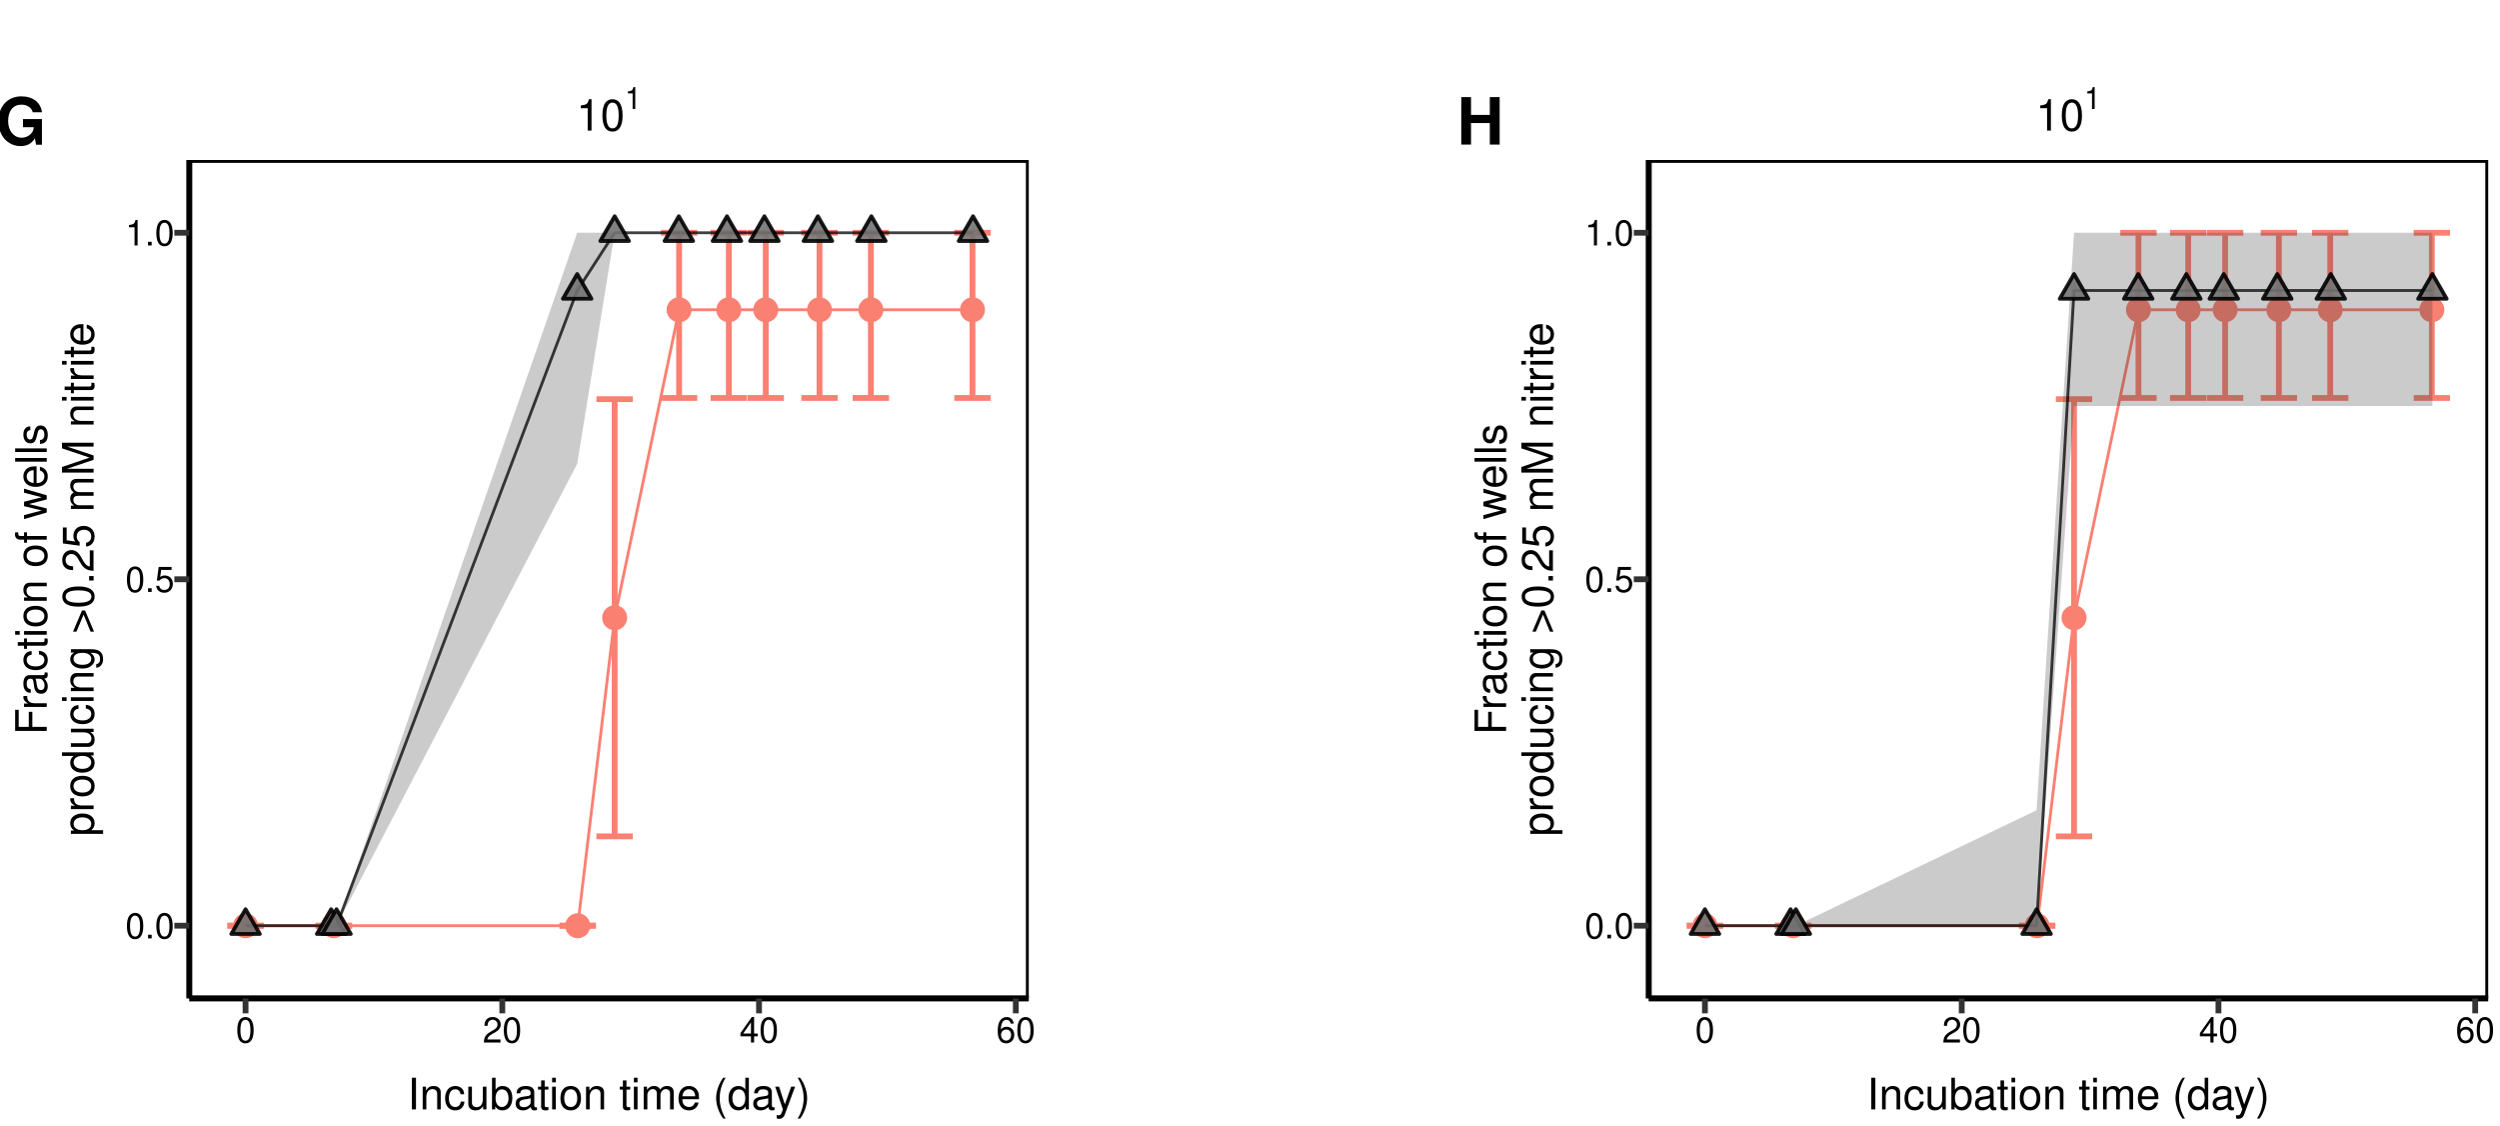
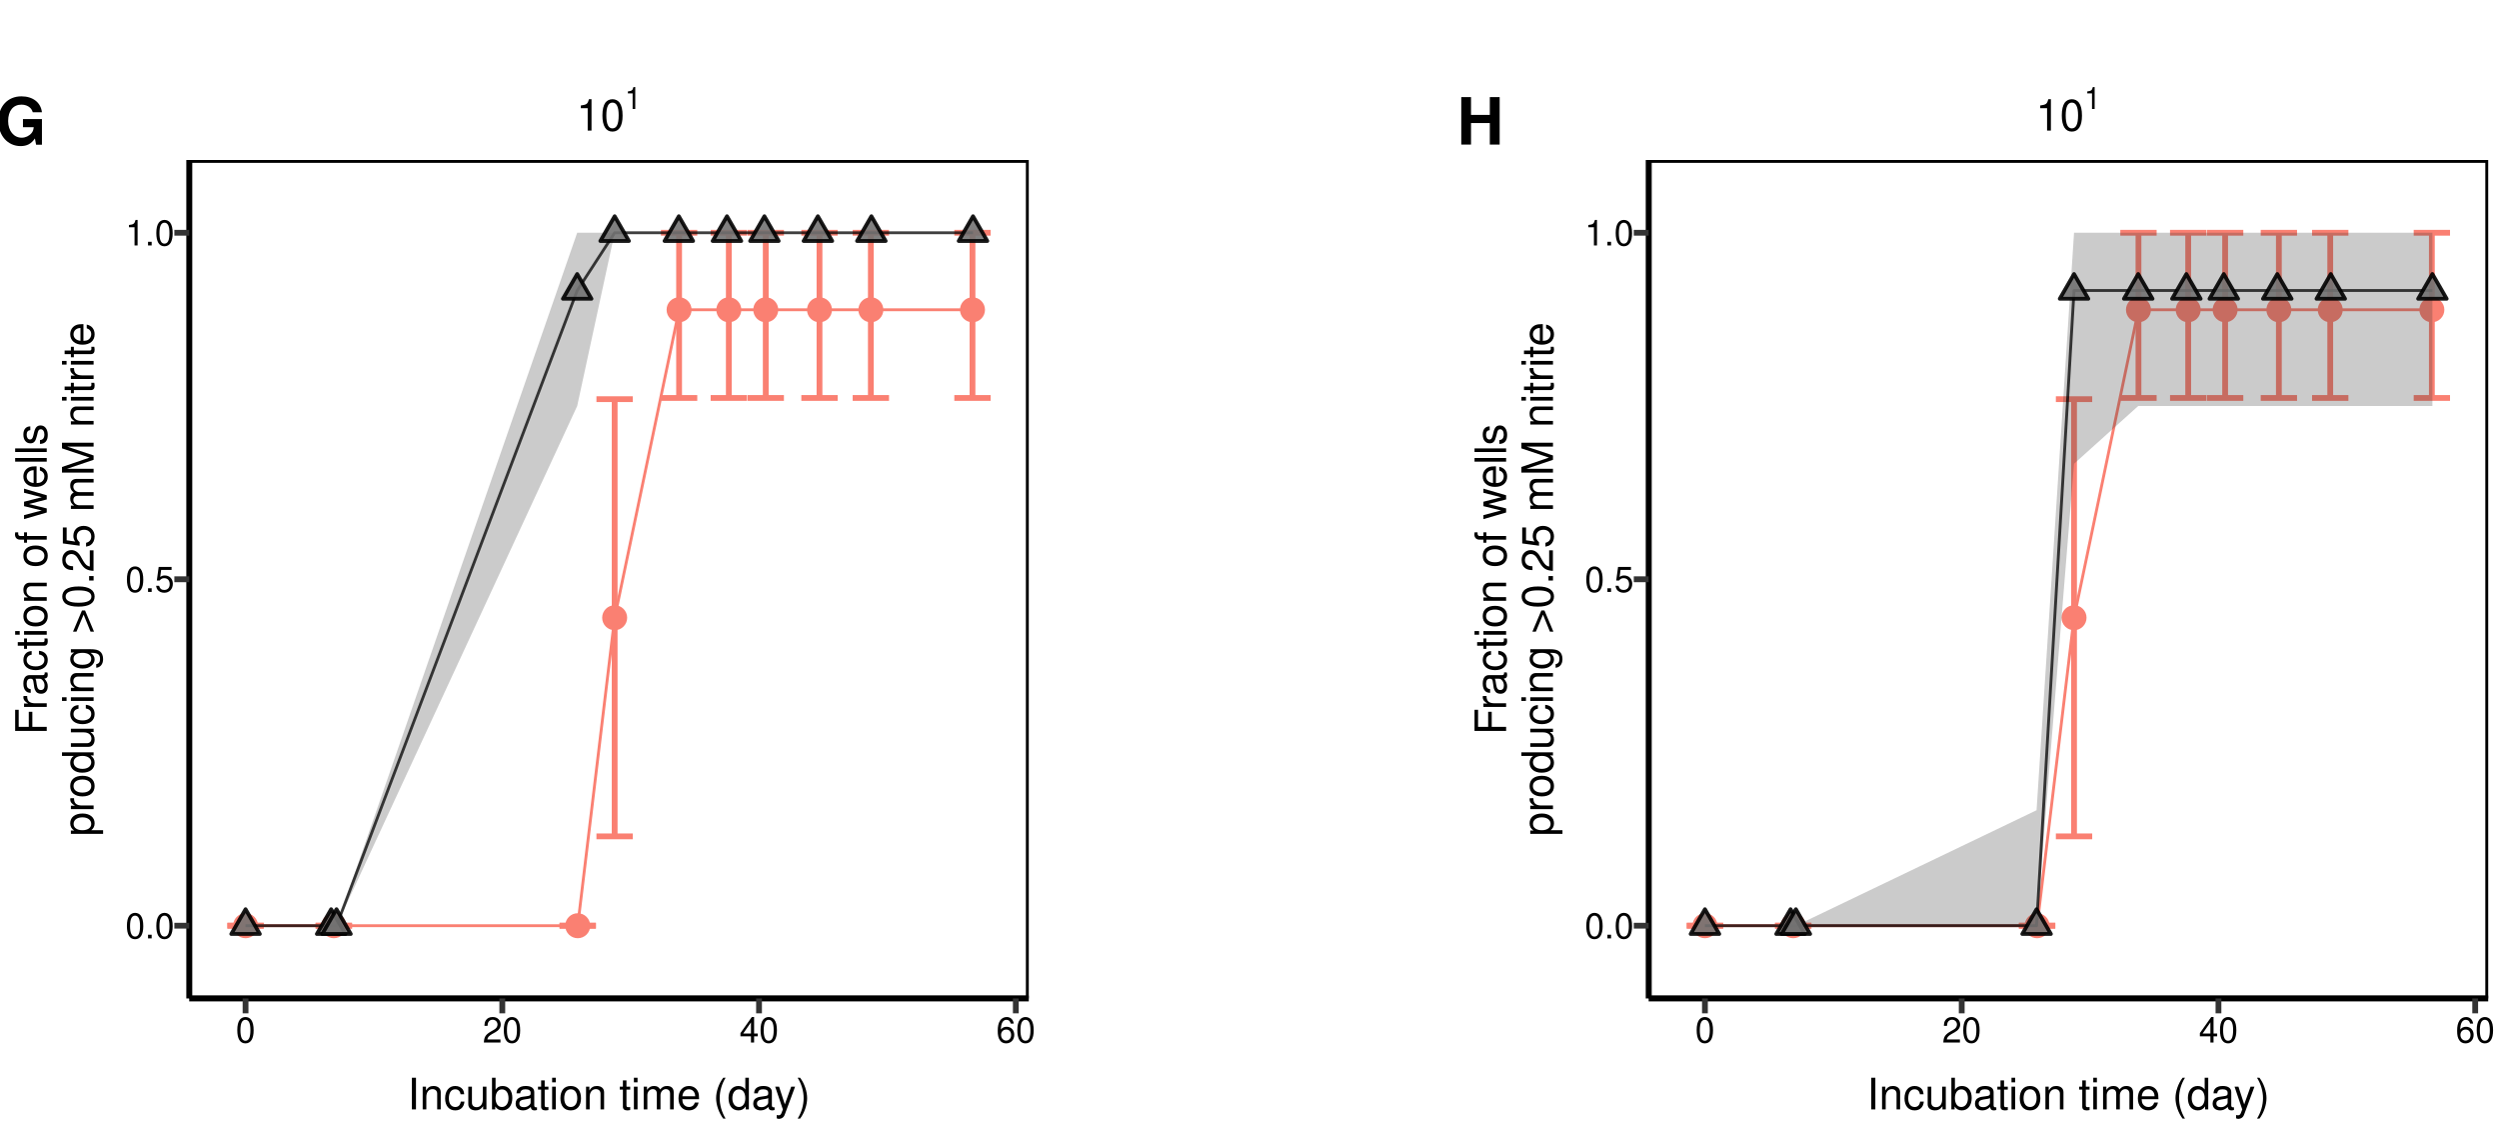
<svg xmlns="http://www.w3.org/2000/svg" width="460.80pt" height="207.36pt" viewBox="0 0 460.80 207.36">
  <g class="svglite">
    <defs>
      <style type="text/css">
    .svglite line, .svglite polyline, .svglite polygon, .svglite path, .svglite rect, .svglite circle {
      fill: none;
      stroke: #000000;
      stroke-linecap: round;
      stroke-linejoin: round;
      stroke-miterlimit: 10.00;
    }
    .svglite text {
      white-space: pre;
    }
    .svglite g.glyphgroup path {
      fill: inherit;
      stroke: none;
    }
  </style>
    </defs>
    <rect width="100%" height="100%" style="stroke: none; fill: none;" />
    <defs>
      <clipPath id="cpMC4wMHw0NjAuODB8MC4wMHwyMDcuMzY=">
        <rect x="0.00" y="0.00" width="460.80" height="207.36" />
      </clipPath>
    </defs>
    <g clip-path="url(#cpMC4wMHw0NjAuODB8MC4wMHwyMDcuMzY=)">
      <rect x="0" y="0.00" width="460.80" height="207.36" style="stroke-width: 1.07; stroke: none;" />
    </g>
    <defs>
      <clipPath id="cpMTkwLjcwfDI3MC4xMHwxLjAwfDIwNi4zNg==">
        <rect x="190.70" y="1.00" width="79.40" height="205.37" />
      </clipPath>
    </defs>
    <g clip-path="url(#cpMTkwLjcwfDI3MC4xMHwxLjAwfDIwNi4zNg==)">
      <rect x="190.70" y="1.00" width="79.40" height="205.37" style="stroke-width: 1.07; stroke: none;" />
    </g>
    <g clip-path="url(#cpMC4wMHw0NjAuODB8MC4wMHwyMDcuMzY=)">
</g>
    <defs>
      <clipPath id="cpMzQuODl8NDU4LjgxfDI5LjQ5fDE4NC4wNA==">
        <rect x="34.89" y="29.49" width="423.91" height="154.55" />
      </clipPath>
    </defs>
    <g clip-path="url(#cpMzQuODl8NDU4LjgxfDI5LjQ5fDE4NC4wNA==)">
</g>
    <g clip-path="url(#cpMC4wMHw0NjAuODB8MC4wMHwyMDcuMzY=)">
</g>
    <defs>
      <clipPath id="cpMS4wMHwxOTAuNzB8MS4wMHwyMDYuMzY=">
        <rect x="1.00" y="1.00" width="189.70" height="205.37" />
      </clipPath>
    </defs>
    <g clip-path="url(#cpMS4wMHwxOTAuNzB8MS4wMHwyMDYuMzY=)">
      <rect x="1.00" y="1.00" width="189.70" height="205.37" style="stroke-width: 1.07; stroke: none;" />
    </g>
    <g clip-path="url(#cpMC4wMHw0NjAuODB8MC4wMHwyMDcuMzY=)">
</g>
    <defs>
      <clipPath id="cpMzQuODl8MTg5LjcwfDI5LjQ5fDE4NC4wNA==">
        <rect x="34.89" y="29.49" width="154.81" height="154.55" />
      </clipPath>
    </defs>
    <g clip-path="url(#cpMzQuODl8MTg5LjcwfDI5LjQ5fDE4NC4wNA==)">
      <rect x="34.89" y="29.49" width="154.81" height="154.55" style="stroke-width: 1.07;" />
      <polyline points="34.89,138.70 189.70,138.70 " style="stroke-width: 1.07; stroke: none; stroke-linecap: butt;" />
      <polyline points="34.89,74.84 189.70,74.84 " style="stroke-width: 1.07; stroke: none; stroke-linecap: butt;" />
      <polyline points="68.95,184.04 68.95,29.49 " style="stroke-width: 1.07; stroke: none; stroke-linecap: butt;" />
      <polyline points="116.29,184.04 116.29,29.49 " style="stroke-width: 1.07; stroke: none; stroke-linecap: butt;" />
      <polyline points="163.64,184.04 163.64,29.49 " style="stroke-width: 1.07; stroke: none; stroke-linecap: butt;" />
      <polyline points="34.89,170.63 189.70,170.63 " style="stroke-width: 1.07; stroke: none; stroke-linecap: butt;" />
      <polyline points="34.89,106.77 189.70,106.77 " style="stroke-width: 1.07; stroke: none; stroke-linecap: butt;" />
      <polyline points="34.89,42.90 189.70,42.90 " style="stroke-width: 1.07; stroke: none; stroke-linecap: butt;" />
      <polyline points="45.28,184.04 45.28,29.49 " style="stroke-width: 1.07; stroke: none; stroke-linecap: butt;" />
      <polyline points="92.62,184.04 92.62,29.49 " style="stroke-width: 1.07; stroke: none; stroke-linecap: butt;" />
      <polyline points="139.96,184.04 139.96,29.49 " style="stroke-width: 1.07; stroke: none; stroke-linecap: butt;" />
      <polyline points="187.31,184.04 187.31,29.49 " style="stroke-width: 1.07; stroke: none; stroke-linecap: butt;" />
      <polyline points="41.93,170.63 48.63,170.63 " style="stroke-width: 1.07; stroke: #FA8072; stroke-linecap: butt;" />
      <polyline points="45.28,170.63 45.28,170.63 " style="stroke-width: 1.07; stroke: #FA8072; stroke-linecap: butt;" />
      <polyline points="41.93,170.63 48.63,170.63 " style="stroke-width: 1.07; stroke: #FA8072; stroke-linecap: butt;" />
      <polyline points="58.20,170.63 64.91,170.63 " style="stroke-width: 1.07; stroke: #FA8072; stroke-linecap: butt;" />
      <polyline points="61.56,170.63 61.56,170.63 " style="stroke-width: 1.07; stroke: #FA8072; stroke-linecap: butt;" />
      <polyline points="58.20,170.63 64.91,170.63 " style="stroke-width: 1.07; stroke: #FA8072; stroke-linecap: butt;" />
      <polyline points="103.18,170.63 109.88,170.63 " style="stroke-width: 1.07; stroke: #FA8072; stroke-linecap: butt;" />
      <polyline points="106.53,170.63 106.53,170.63 " style="stroke-width: 1.07; stroke: #FA8072; stroke-linecap: butt;" />
      <polyline points="103.18,170.63 109.88,170.63 " style="stroke-width: 1.07; stroke: #FA8072; stroke-linecap: butt;" />
      <polyline points="109.98,73.57 116.69,73.57 " style="stroke-width: 1.07; stroke: #FA8072; stroke-linecap: butt;" />
      <polyline points="113.34,73.57 113.34,154.16 " style="stroke-width: 1.07; stroke: #FA8072; stroke-linecap: butt;" />
      <polyline points="109.98,154.16 116.69,154.16 " style="stroke-width: 1.07; stroke: #FA8072; stroke-linecap: butt;" />
      <polyline points="121.87,42.90 128.57,42.90 " style="stroke-width: 1.07; stroke: #FA8072; stroke-linecap: butt;" />
      <polyline points="125.22,42.90 125.22,73.35 " style="stroke-width: 1.07; stroke: #FA8072; stroke-linecap: butt;" />
      <polyline points="121.87,73.35 128.57,73.35 " style="stroke-width: 1.07; stroke: #FA8072; stroke-linecap: butt;" />
      <polyline points="131.04,42.90 137.74,42.90 " style="stroke-width: 1.07; stroke: #FA8072; stroke-linecap: butt;" />
      <polyline points="134.39,42.90 134.39,73.35 " style="stroke-width: 1.07; stroke: #FA8072; stroke-linecap: butt;" />
      <polyline points="131.04,73.35 137.74,73.35 " style="stroke-width: 1.07; stroke: #FA8072; stroke-linecap: butt;" />
      <polyline points="137.85,42.90 144.55,42.90 " style="stroke-width: 1.07; stroke: #FA8072; stroke-linecap: butt;" />
      <polyline points="141.20,42.90 141.20,73.35 " style="stroke-width: 1.07; stroke: #FA8072; stroke-linecap: butt;" />
      <polyline points="137.85,73.35 144.55,73.35 " style="stroke-width: 1.07; stroke: #FA8072; stroke-linecap: butt;" />
      <polyline points="147.76,42.90 154.46,42.90 " style="stroke-width: 1.07; stroke: #FA8072; stroke-linecap: butt;" />
      <polyline points="151.11,42.90 151.11,73.35 " style="stroke-width: 1.07; stroke: #FA8072; stroke-linecap: butt;" />
      <polyline points="147.76,73.35 154.46,73.35 " style="stroke-width: 1.07; stroke: #FA8072; stroke-linecap: butt;" />
      <polyline points="157.23,42.90 163.93,42.90 " style="stroke-width: 1.07; stroke: #FA8072; stroke-linecap: butt;" />
      <polyline points="160.58,42.90 160.58,73.35 " style="stroke-width: 1.07; stroke: #FA8072; stroke-linecap: butt;" />
      <polyline points="157.23,73.35 163.93,73.35 " style="stroke-width: 1.07; stroke: #FA8072; stroke-linecap: butt;" />
      <polyline points="175.97,42.90 182.67,42.90 " style="stroke-width: 1.07; stroke: #FA8072; stroke-linecap: butt;" />
      <polyline points="179.32,42.90 179.32,73.35 " style="stroke-width: 1.07; stroke: #FA8072; stroke-linecap: butt;" />
      <polyline points="175.97,73.35 182.67,73.35 " style="stroke-width: 1.07; stroke: #FA8072; stroke-linecap: butt;" />
      <polyline points="45.28,170.63 61.56,170.63 106.53,170.63 113.34,113.86 125.22,57.10 134.39,57.10 141.20,57.10 151.11,57.10 160.58,57.10 179.32,57.10 " style="stroke-width: 0.53; stroke: #FA8072; stroke-linecap: butt;" />
      <circle cx="45.28" cy="170.63" r="1.95" style="stroke-width: 0.71; stroke: #FA8072; fill: #FA8072;" />
      <circle cx="61.56" cy="170.63" r="1.95" style="stroke-width: 0.71; stroke: #FA8072; fill: #FA8072;" />
      <circle cx="106.53" cy="170.63" r="1.95" style="stroke-width: 0.71; stroke: #FA8072; fill: #FA8072;" />
      <circle cx="113.34" cy="113.86" r="1.95" style="stroke-width: 0.71; stroke: #FA8072; fill: #FA8072;" />
      <circle cx="125.22" cy="57.10" r="1.95" style="stroke-width: 0.71; stroke: #FA8072; fill: #FA8072;" />
      <circle cx="134.39" cy="57.10" r="1.95" style="stroke-width: 0.71; stroke: #FA8072; fill: #FA8072;" />
      <circle cx="141.20" cy="57.10" r="1.95" style="stroke-width: 0.71; stroke: #FA8072; fill: #FA8072;" />
      <circle cx="151.11" cy="57.10" r="1.95" style="stroke-width: 0.71; stroke: #FA8072; fill: #FA8072;" />
      <circle cx="160.58" cy="57.10" r="1.95" style="stroke-width: 0.71; stroke: #FA8072; fill: #FA8072;" />
      <circle cx="179.32" cy="57.10" r="1.95" style="stroke-width: 0.71; stroke: #FA8072; fill: #FA8072;" />
-       <polygon points="45.28,170.63 61.06,170.63 62.05,170.63 106.43,42.90 113.34,42.90 125.17,42.90 134.05,42.90 140.95,42.90 150.81,42.90 160.68,42.90 179.42,42.90 179.42,42.90 160.68,42.90 150.81,42.90 140.95,42.90 134.05,42.90 125.17,42.90 113.34,42.90 106.43,85.48 62.05,170.63 61.06,170.63 45.28,170.63 " style="stroke-width: 0.00; stroke: none; stroke-linecap: butt; fill: #333333; fill-opacity: 0.25;" />
+       <polygon points="45.28,170.63 61.06,170.63 62.05,170.63 106.43,42.90 113.34,42.90 125.17,42.90 134.05,42.90 140.95,42.90 150.81,42.90 160.68,42.90 179.42,42.90 179.42,42.90 160.68,42.90 150.81,42.90 140.95,42.90 134.05,42.90 125.17,42.90 113.34,42.90 106.43,74.84 62.05,170.63 61.06,170.63 45.28,170.63 " style="stroke-width: 0.00; stroke: none; stroke-linecap: butt; fill: #333333; fill-opacity: 0.25;" />
      <polyline points="45.28,170.63 61.06,170.63 62.05,170.63 106.43,42.90 113.34,42.90 125.17,42.90 134.05,42.90 140.95,42.90 150.81,42.90 160.68,42.90 179.42,42.90 " style="stroke-width: 1.07; stroke: none; stroke-linecap: butt;" />
-       <polyline points="179.42,42.90 160.68,42.90 150.81,42.90 140.95,42.90 134.05,42.90 125.17,42.90 113.34,42.90 106.43,85.48 62.05,170.63 61.06,170.63 45.28,170.63 " style="stroke-width: 1.07; stroke: none; stroke-linecap: butt;" />
+       <polyline points="179.42,42.90 160.68,42.90 150.81,42.90 140.95,42.90 134.05,42.90 125.17,42.90 113.34,42.90 106.43,74.84 62.05,170.63 61.06,170.63 45.28,170.63 " style="stroke-width: 1.07; stroke: none; stroke-linecap: butt;" />
      <polyline points="45.28,170.63 61.06,170.63 62.05,170.63 106.43,53.55 113.34,42.90 125.17,42.90 134.05,42.90 140.95,42.90 150.81,42.90 160.68,42.90 179.42,42.90 " style="stroke-width: 0.53; stroke: #000000; stroke-opacity: 0.75; stroke-linecap: butt;" />
      <polygon points="45.28,167.59 47.91,172.15 42.65,172.15 " style="stroke-width: 0.71; stroke: #000000; stroke-opacity: 0.90; fill: #737373; fill-opacity: 0.90;" />
      <polygon points="61.06,167.59 63.70,172.15 58.43,172.15 " style="stroke-width: 0.71; stroke: #000000; stroke-opacity: 0.90; fill: #737373; fill-opacity: 0.90;" />
      <polygon points="62.05,167.59 64.68,172.15 59.42,172.15 " style="stroke-width: 0.71; stroke: #000000; stroke-opacity: 0.90; fill: #737373; fill-opacity: 0.90;" />
      <polygon points="106.43,50.51 109.06,55.07 103.80,55.07 " style="stroke-width: 0.71; stroke: #000000; stroke-opacity: 0.90; fill: #737373; fill-opacity: 0.90;" />
      <polygon points="113.34,39.86 115.97,44.42 110.70,44.42 " style="stroke-width: 0.71; stroke: #000000; stroke-opacity: 0.90; fill: #737373; fill-opacity: 0.90;" />
      <polygon points="125.17,39.86 127.80,44.42 122.54,44.42 " style="stroke-width: 0.71; stroke: #000000; stroke-opacity: 0.90; fill: #737373; fill-opacity: 0.90;" />
      <polygon points="134.05,39.86 136.68,44.42 131.41,44.42 " style="stroke-width: 0.71; stroke: #000000; stroke-opacity: 0.90; fill: #737373; fill-opacity: 0.90;" />
      <polygon points="140.95,39.86 143.58,44.42 138.32,44.42 " style="stroke-width: 0.71; stroke: #000000; stroke-opacity: 0.90; fill: #737373; fill-opacity: 0.90;" />
      <polygon points="150.81,39.86 153.45,44.42 148.18,44.42 " style="stroke-width: 0.71; stroke: #000000; stroke-opacity: 0.90; fill: #737373; fill-opacity: 0.90;" />
      <polygon points="160.68,39.86 163.31,44.42 158.04,44.42 " style="stroke-width: 0.71; stroke: #000000; stroke-opacity: 0.90; fill: #737373; fill-opacity: 0.90;" />
      <polygon points="179.42,39.86 182.05,44.42 176.78,44.42 " style="stroke-width: 0.71; stroke: #000000; stroke-opacity: 0.90; fill: #737373; fill-opacity: 0.90;" />
    </g>
    <g clip-path="url(#cpMC4wMHw0NjAuODB8MC4wMHwyMDcuMzY=)">
</g>
    <defs>
      <clipPath id="cpMzQuODl8MTg5LjcwfDEwLjkzfDI5LjQ5">
        <rect x="34.89" y="10.93" width="154.81" height="18.57" />
      </clipPath>
    </defs>
    <g clip-path="url(#cpMzQuODl8MTg5LjcwfDEwLjkzfDI5LjQ5)">
      <text x="106.29" y="24.07" style="font-size: 8.00px; font-family: &quot;Helvetica&quot;;" textLength="8.91px" lengthAdjust="spacingAndGlyphs">10</text>
      <text x="115.20" y="20.09" style="font-size: 5.60px; font-family: &quot;Helvetica&quot;;" textLength="3.11px" lengthAdjust="spacingAndGlyphs">1</text>
    </g>
    <g clip-path="url(#cpMC4wMHw0NjAuODB8MC4wMHwyMDcuMzY=)">
      <polyline points="34.89,184.04 189.70,184.04 " style="stroke-width: 1.07; stroke-linecap: butt;" />
      <polyline points="45.28,186.78 45.28,184.04 " style="stroke-width: 1.07; stroke: #333333; stroke-linecap: butt;" />
      <polyline points="92.62,186.78 92.62,184.04 " style="stroke-width: 1.07; stroke: #333333; stroke-linecap: butt;" />
      <polyline points="139.96,186.78 139.96,184.04 " style="stroke-width: 1.07; stroke: #333333; stroke-linecap: butt;" />
      <polyline points="187.31,186.78 187.31,184.04 " style="stroke-width: 1.07; stroke: #333333; stroke-linecap: butt;" />
      <text x="45.28" y="192.16" text-anchor="middle" style="font-size: 6.50px; font-family: &quot;Helvetica&quot;;" textLength="3.61px" lengthAdjust="spacingAndGlyphs">0</text>
      <text x="92.62" y="192.16" text-anchor="middle" style="font-size: 6.50px; font-family: &quot;Helvetica&quot;;" textLength="7.22px" lengthAdjust="spacingAndGlyphs">20</text>
      <text x="139.96" y="192.16" text-anchor="middle" style="font-size: 6.50px; font-family: &quot;Helvetica&quot;;" textLength="7.22px" lengthAdjust="spacingAndGlyphs">40</text>
      <text x="187.31" y="192.16" text-anchor="middle" style="font-size: 6.50px; font-family: &quot;Helvetica&quot;;" textLength="7.22px" lengthAdjust="spacingAndGlyphs">60</text>
      <polyline points="34.89,184.04 34.89,29.49 " style="stroke-width: 1.07; stroke-linecap: butt;" />
      <text x="27.64" y="172.96" text-anchor="middle" style="font-size: 6.50px; font-family: &quot;Helvetica&quot;;" textLength="9.03px" lengthAdjust="spacingAndGlyphs">0.0</text>
      <text x="27.64" y="109.10" text-anchor="middle" style="font-size: 6.50px; font-family: &quot;Helvetica&quot;;" textLength="9.03px" lengthAdjust="spacingAndGlyphs">0.5</text>
      <text x="27.64" y="45.24" text-anchor="middle" style="font-size: 6.50px; font-family: &quot;Helvetica&quot;;" textLength="9.03px" lengthAdjust="spacingAndGlyphs">1.0</text>
      <polyline points="32.15,170.63 34.89,170.63 " style="stroke-width: 1.07; stroke: #333333; stroke-linecap: butt;" />
      <polyline points="32.15,106.77 34.89,106.77 " style="stroke-width: 1.07; stroke: #333333; stroke-linecap: butt;" />
      <polyline points="32.15,42.90 34.89,42.90 " style="stroke-width: 1.07; stroke: #333333; stroke-linecap: butt;" />
      <text x="112.30" y="204.48" text-anchor="middle" style="font-size: 8.00px; font-family: &quot;Helvetica&quot;;" textLength="74.75px" lengthAdjust="spacingAndGlyphs">Incubation time (day)</text>
      <text transform="translate(8.62,106.77) rotate(-90)" text-anchor="middle" style="font-size: 8.00px; font-family: &quot;Helvetica&quot;;" textLength="57.83px" lengthAdjust="spacingAndGlyphs">Fraction of wells</text>
      <text transform="translate(17.26,106.77) rotate(-90)" text-anchor="middle" style="font-size: 8.00px; font-family: &quot;Helvetica&quot;;" textLength="95.00px" lengthAdjust="spacingAndGlyphs">producing &gt;0.25 mM nitrite</text>
      <text x="3.87" y="26.65" text-anchor="middle" style="font-size: 12.00px; font-weight: bold; font-family: &quot;Helvetica&quot;;" textLength="9.33px" lengthAdjust="spacingAndGlyphs">G</text>
    </g>
    <defs>
      <clipPath id="cpMTkxLjcwfDI2OS4xMHwyOS40OXwxODQuMDQ=">
        <rect x="191.70" y="29.49" width="77.41" height="154.55" />
      </clipPath>
    </defs>
    <g clip-path="url(#cpMTkxLjcwfDI2OS4xMHwyOS40OXwxODQuMDQ=)">
</g>
    <g clip-path="url(#cpMC4wMHw0NjAuODB8MC4wMHwyMDcuMzY=)">
</g>
    <defs>
      <clipPath id="cpMjcwLjEwfDQ1OS44MHwxLjAwfDIwNi4zNg==">
        <rect x="270.10" y="1.00" width="189.70" height="205.37" />
      </clipPath>
    </defs>
    <g clip-path="url(#cpMjcwLjEwfDQ1OS44MHwxLjAwfDIwNi4zNg==)">
      <rect x="270.10" y="1.00" width="189.70" height="205.37" style="stroke-width: 1.07; stroke: none;" />
    </g>
    <g clip-path="url(#cpMC4wMHw0NjAuODB8MC4wMHwyMDcuMzY=)">
</g>
    <defs>
      <clipPath id="cpMzA0LjAwfDQ1OC44MXwyOS40OXwxODQuMDQ=">
        <rect x="304.00" y="29.49" width="154.81" height="154.55" />
      </clipPath>
    </defs>
    <g clip-path="url(#cpMzA0LjAwfDQ1OC44MXwyOS40OXwxODQuMDQ=)">
      <rect x="304.00" y="29.49" width="154.81" height="154.55" style="stroke-width: 1.07;" />
      <polyline points="304.00,138.70 458.81,138.70 " style="stroke-width: 1.07; stroke: none; stroke-linecap: butt;" />
      <polyline points="304.00,74.84 458.81,74.84 " style="stroke-width: 1.07; stroke: none; stroke-linecap: butt;" />
      <polyline points="338.06,184.04 338.06,29.49 " style="stroke-width: 1.07; stroke: none; stroke-linecap: butt;" />
      <polyline points="385.40,184.04 385.40,29.49 " style="stroke-width: 1.07; stroke: none; stroke-linecap: butt;" />
      <polyline points="432.74,184.04 432.74,29.49 " style="stroke-width: 1.07; stroke: none; stroke-linecap: butt;" />
      <polyline points="304.00,170.63 458.81,170.63 " style="stroke-width: 1.07; stroke: none; stroke-linecap: butt;" />
      <polyline points="304.00,106.77 458.81,106.77 " style="stroke-width: 1.07; stroke: none; stroke-linecap: butt;" />
      <polyline points="304.00,42.90 458.81,42.90 " style="stroke-width: 1.07; stroke: none; stroke-linecap: butt;" />
      <polyline points="314.38,184.04 314.38,29.49 " style="stroke-width: 1.07; stroke: none; stroke-linecap: butt;" />
      <polyline points="361.73,184.04 361.73,29.49 " style="stroke-width: 1.07; stroke: none; stroke-linecap: butt;" />
      <polyline points="409.07,184.04 409.07,29.49 " style="stroke-width: 1.07; stroke: none; stroke-linecap: butt;" />
      <polyline points="456.41,184.04 456.41,29.49 " style="stroke-width: 1.07; stroke: none; stroke-linecap: butt;" />
      <polyline points="311.03,170.63 317.74,170.63 " style="stroke-width: 1.07; stroke: #FA8072; stroke-linecap: butt;" />
      <polyline points="314.38,170.63 314.38,170.63 " style="stroke-width: 1.07; stroke: #FA8072; stroke-linecap: butt;" />
      <polyline points="311.03,170.63 317.74,170.63 " style="stroke-width: 1.07; stroke: #FA8072; stroke-linecap: butt;" />
      <polyline points="327.31,170.63 334.01,170.63 " style="stroke-width: 1.07; stroke: #FA8072; stroke-linecap: butt;" />
      <polyline points="330.66,170.63 330.66,170.63 " style="stroke-width: 1.07; stroke: #FA8072; stroke-linecap: butt;" />
      <polyline points="327.31,170.63 334.01,170.63 " style="stroke-width: 1.07; stroke: #FA8072; stroke-linecap: butt;" />
      <polyline points="372.28,170.63 378.98,170.63 " style="stroke-width: 1.07; stroke: #FA8072; stroke-linecap: butt;" />
      <polyline points="375.63,170.63 375.63,170.63 " style="stroke-width: 1.07; stroke: #FA8072; stroke-linecap: butt;" />
      <polyline points="372.28,170.63 378.98,170.63 " style="stroke-width: 1.07; stroke: #FA8072; stroke-linecap: butt;" />
      <polyline points="379.09,73.57 385.79,73.57 " style="stroke-width: 1.07; stroke: #FA8072; stroke-linecap: butt;" />
      <polyline points="382.44,73.57 382.44,154.16 " style="stroke-width: 1.07; stroke: #FA8072; stroke-linecap: butt;" />
      <polyline points="379.09,154.16 385.79,154.16 " style="stroke-width: 1.07; stroke: #FA8072; stroke-linecap: butt;" />
      <polyline points="390.97,42.90 397.67,42.90 " style="stroke-width: 1.07; stroke: #FA8072; stroke-linecap: butt;" />
      <polyline points="394.32,42.90 394.32,73.35 " style="stroke-width: 1.07; stroke: #FA8072; stroke-linecap: butt;" />
      <polyline points="390.97,73.35 397.67,73.35 " style="stroke-width: 1.07; stroke: #FA8072; stroke-linecap: butt;" />
      <polyline points="400.14,42.90 406.85,42.90 " style="stroke-width: 1.07; stroke: #FA8072; stroke-linecap: butt;" />
      <polyline points="403.49,42.90 403.49,73.35 " style="stroke-width: 1.07; stroke: #FA8072; stroke-linecap: butt;" />
      <polyline points="400.14,73.35 406.85,73.35 " style="stroke-width: 1.07; stroke: #FA8072; stroke-linecap: butt;" />
      <polyline points="406.95,42.90 413.65,42.90 " style="stroke-width: 1.07; stroke: #FA8072; stroke-linecap: butt;" />
      <polyline points="410.30,42.90 410.30,73.35 " style="stroke-width: 1.07; stroke: #FA8072; stroke-linecap: butt;" />
      <polyline points="406.95,73.35 413.65,73.35 " style="stroke-width: 1.07; stroke: #FA8072; stroke-linecap: butt;" />
      <polyline points="416.86,42.90 423.56,42.90 " style="stroke-width: 1.07; stroke: #FA8072; stroke-linecap: butt;" />
      <polyline points="420.21,42.90 420.21,73.35 " style="stroke-width: 1.07; stroke: #FA8072; stroke-linecap: butt;" />
      <polyline points="416.86,73.35 423.56,73.35 " style="stroke-width: 1.07; stroke: #FA8072; stroke-linecap: butt;" />
      <polyline points="426.33,42.90 433.03,42.90 " style="stroke-width: 1.07; stroke: #FA8072; stroke-linecap: butt;" />
      <polyline points="429.68,42.90 429.68,73.35 " style="stroke-width: 1.07; stroke: #FA8072; stroke-linecap: butt;" />
      <polyline points="426.33,73.35 433.03,73.35 " style="stroke-width: 1.07; stroke: #FA8072; stroke-linecap: butt;" />
      <polyline points="445.07,42.90 451.77,42.90 " style="stroke-width: 1.07; stroke: #FA8072; stroke-linecap: butt;" />
      <polyline points="448.42,42.90 448.42,73.35 " style="stroke-width: 1.07; stroke: #FA8072; stroke-linecap: butt;" />
      <polyline points="445.07,73.35 451.77,73.35 " style="stroke-width: 1.07; stroke: #FA8072; stroke-linecap: butt;" />
      <polyline points="314.38,170.63 330.66,170.63 375.63,170.63 382.44,113.86 394.32,57.10 403.49,57.10 410.30,57.10 420.21,57.10 429.68,57.10 448.42,57.10 " style="stroke-width: 0.53; stroke: #FA8072; stroke-linecap: butt;" />
      <circle cx="314.38" cy="170.63" r="1.95" style="stroke-width: 0.71; stroke: #FA8072; fill: #FA8072;" />
      <circle cx="330.66" cy="170.63" r="1.95" style="stroke-width: 0.71; stroke: #FA8072; fill: #FA8072;" />
      <circle cx="375.63" cy="170.63" r="1.95" style="stroke-width: 0.71; stroke: #FA8072; fill: #FA8072;" />
      <circle cx="382.44" cy="113.86" r="1.95" style="stroke-width: 0.71; stroke: #FA8072; fill: #FA8072;" />
      <circle cx="394.32" cy="57.10" r="1.95" style="stroke-width: 0.71; stroke: #FA8072; fill: #FA8072;" />
      <circle cx="403.49" cy="57.10" r="1.95" style="stroke-width: 0.71; stroke: #FA8072; fill: #FA8072;" />
      <circle cx="410.30" cy="57.10" r="1.95" style="stroke-width: 0.71; stroke: #FA8072; fill: #FA8072;" />
      <circle cx="420.21" cy="57.10" r="1.95" style="stroke-width: 0.71; stroke: #FA8072; fill: #FA8072;" />
      <circle cx="429.68" cy="57.10" r="1.95" style="stroke-width: 0.71; stroke: #FA8072; fill: #FA8072;" />
      <circle cx="448.42" cy="57.10" r="1.95" style="stroke-width: 0.71; stroke: #FA8072; fill: #FA8072;" />
-       <polygon points="314.38,170.63 330.17,170.63 331.15,170.63 375.53,149.34 382.44,42.90 394.27,42.90 403.15,42.90 410.05,42.90 419.92,42.90 429.78,42.90 448.52,42.90 448.52,74.84 429.78,74.84 419.92,74.84 410.05,74.84 403.15,74.84 394.27,74.84 382.44,74.84 375.53,170.63 331.15,170.63 330.17,170.63 314.38,170.63 " style="stroke-width: 0.00; stroke: none; stroke-linecap: butt; fill: #333333; fill-opacity: 0.25;" />
+       <polygon points="314.38,170.63 330.17,170.63 331.15,170.63 375.53,149.34 382.44,42.90 394.27,42.90 403.15,42.90 410.05,42.90 419.92,42.90 429.78,42.90 448.52,42.90 448.52,74.84 429.78,74.84 419.92,74.84 410.05,74.84 403.15,74.84 394.27,74.84 382.44,85.48 375.53,170.63 331.15,170.63 330.17,170.63 314.38,170.63 " style="stroke-width: 0.00; stroke: none; stroke-linecap: butt; fill: #333333; fill-opacity: 0.25;" />
      <polyline points="314.38,170.63 330.17,170.63 331.15,170.63 375.53,149.34 382.44,42.90 394.27,42.90 403.15,42.90 410.05,42.90 419.92,42.90 429.78,42.90 448.52,42.90 " style="stroke-width: 1.07; stroke: none; stroke-linecap: butt;" />
-       <polyline points="448.52,74.84 429.78,74.84 419.92,74.84 410.05,74.84 403.15,74.84 394.27,74.84 382.44,74.84 375.53,170.63 331.15,170.63 330.17,170.63 314.38,170.63 " style="stroke-width: 1.07; stroke: none; stroke-linecap: butt;" />
+       <polyline points="448.52,74.84 429.78,74.84 419.92,74.84 410.05,74.84 403.15,74.84 394.27,74.84 382.44,85.48 375.53,170.63 331.15,170.63 330.17,170.63 314.38,170.63 " style="stroke-width: 1.07; stroke: none; stroke-linecap: butt;" />
      <polyline points="314.38,170.63 330.17,170.63 331.15,170.63 375.53,170.63 382.44,53.55 394.27,53.55 403.15,53.55 410.05,53.55 419.92,53.55 429.78,53.55 448.52,53.55 " style="stroke-width: 0.53; stroke: #000000; stroke-opacity: 0.75; stroke-linecap: butt;" />
      <polygon points="314.38,167.59 317.02,172.15 311.75,172.15 " style="stroke-width: 0.71; stroke: #000000; stroke-opacity: 0.90; fill: #737373; fill-opacity: 0.90;" />
      <polygon points="330.17,167.59 332.80,172.15 327.53,172.15 " style="stroke-width: 0.71; stroke: #000000; stroke-opacity: 0.90; fill: #737373; fill-opacity: 0.90;" />
      <polygon points="331.15,167.59 333.78,172.15 328.52,172.15 " style="stroke-width: 0.71; stroke: #000000; stroke-opacity: 0.90; fill: #737373; fill-opacity: 0.90;" />
      <polygon points="375.53,167.59 378.17,172.15 372.90,172.15 " style="stroke-width: 0.71; stroke: #000000; stroke-opacity: 0.90; fill: #737373; fill-opacity: 0.90;" />
      <polygon points="382.44,50.51 385.07,55.07 379.81,55.07 " style="stroke-width: 0.71; stroke: #000000; stroke-opacity: 0.90; fill: #737373; fill-opacity: 0.90;" />
      <polygon points="394.27,50.51 396.91,55.07 391.64,55.07 " style="stroke-width: 0.71; stroke: #000000; stroke-opacity: 0.90; fill: #737373; fill-opacity: 0.90;" />
      <polygon points="403.15,50.51 405.78,55.07 400.52,55.07 " style="stroke-width: 0.71; stroke: #000000; stroke-opacity: 0.90; fill: #737373; fill-opacity: 0.90;" />
      <polygon points="410.05,50.51 412.69,55.07 407.42,55.07 " style="stroke-width: 0.71; stroke: #000000; stroke-opacity: 0.90; fill: #737373; fill-opacity: 0.90;" />
      <polygon points="419.92,50.51 422.55,55.07 417.28,55.07 " style="stroke-width: 0.71; stroke: #000000; stroke-opacity: 0.90; fill: #737373; fill-opacity: 0.90;" />
      <polygon points="429.78,50.51 432.41,55.07 427.15,55.07 " style="stroke-width: 0.71; stroke: #000000; stroke-opacity: 0.90; fill: #737373; fill-opacity: 0.90;" />
      <polygon points="448.52,50.51 451.15,55.07 445.89,55.07 " style="stroke-width: 0.71; stroke: #000000; stroke-opacity: 0.90; fill: #737373; fill-opacity: 0.90;" />
    </g>
    <g clip-path="url(#cpMC4wMHw0NjAuODB8MC4wMHwyMDcuMzY=)">
</g>
    <defs>
      <clipPath id="cpMzA0LjAwfDQ1OC44MXwxMC45M3wyOS40OQ==">
        <rect x="304.00" y="10.93" width="154.81" height="18.57" />
      </clipPath>
    </defs>
    <g clip-path="url(#cpMzA0LjAwfDQ1OC44MXwxMC45M3wyOS40OQ==)">
      <text x="375.39" y="24.07" style="font-size: 8.00px; font-family: &quot;Helvetica&quot;;" textLength="8.91px" lengthAdjust="spacingAndGlyphs">10</text>
      <text x="384.30" y="20.09" style="font-size: 5.60px; font-family: &quot;Helvetica&quot;;" textLength="3.11px" lengthAdjust="spacingAndGlyphs">1</text>
    </g>
    <g clip-path="url(#cpMC4wMHw0NjAuODB8MC4wMHwyMDcuMzY=)">
      <polyline points="304.00,184.04 458.81,184.04 " style="stroke-width: 1.07; stroke-linecap: butt;" />
      <polyline points="314.38,186.78 314.38,184.04 " style="stroke-width: 1.07; stroke: #333333; stroke-linecap: butt;" />
      <polyline points="361.73,186.78 361.73,184.04 " style="stroke-width: 1.07; stroke: #333333; stroke-linecap: butt;" />
      <polyline points="409.07,186.78 409.07,184.04 " style="stroke-width: 1.07; stroke: #333333; stroke-linecap: butt;" />
      <polyline points="456.41,186.78 456.41,184.04 " style="stroke-width: 1.07; stroke: #333333; stroke-linecap: butt;" />
      <text x="314.38" y="192.16" text-anchor="middle" style="font-size: 6.50px; font-family: &quot;Helvetica&quot;;" textLength="3.61px" lengthAdjust="spacingAndGlyphs">0</text>
      <text x="361.73" y="192.16" text-anchor="middle" style="font-size: 6.50px; font-family: &quot;Helvetica&quot;;" textLength="7.22px" lengthAdjust="spacingAndGlyphs">20</text>
      <text x="409.07" y="192.16" text-anchor="middle" style="font-size: 6.50px; font-family: &quot;Helvetica&quot;;" textLength="7.22px" lengthAdjust="spacingAndGlyphs">40</text>
      <text x="456.41" y="192.16" text-anchor="middle" style="font-size: 6.50px; font-family: &quot;Helvetica&quot;;" textLength="7.22px" lengthAdjust="spacingAndGlyphs">60</text>
      <polyline points="304.00,184.04 304.00,29.49 " style="stroke-width: 1.07; stroke-linecap: butt;" />
      <text x="296.74" y="172.96" text-anchor="middle" style="font-size: 6.50px; font-family: &quot;Helvetica&quot;;" textLength="9.03px" lengthAdjust="spacingAndGlyphs">0.0</text>
      <text x="296.74" y="109.10" text-anchor="middle" style="font-size: 6.50px; font-family: &quot;Helvetica&quot;;" textLength="9.03px" lengthAdjust="spacingAndGlyphs">0.5</text>
      <text x="296.74" y="45.24" text-anchor="middle" style="font-size: 6.50px; font-family: &quot;Helvetica&quot;;" textLength="9.03px" lengthAdjust="spacingAndGlyphs">1.0</text>
      <polyline points="301.26,170.63 304.00,170.63 " style="stroke-width: 1.07; stroke: #333333; stroke-linecap: butt;" />
      <polyline points="301.26,106.77 304.00,106.77 " style="stroke-width: 1.07; stroke: #333333; stroke-linecap: butt;" />
      <polyline points="301.26,42.90 304.00,42.90 " style="stroke-width: 1.07; stroke: #333333; stroke-linecap: butt;" />
      <text x="381.40" y="204.48" text-anchor="middle" style="font-size: 8.00px; font-family: &quot;Helvetica&quot;;" textLength="74.75px" lengthAdjust="spacingAndGlyphs">Incubation time (day)</text>
      <text transform="translate(277.72,106.77) rotate(-90)" text-anchor="middle" style="font-size: 8.00px; font-family: &quot;Helvetica&quot;;" textLength="57.83px" lengthAdjust="spacingAndGlyphs">Fraction of wells</text>
      <text transform="translate(286.36,106.77) rotate(-90)" text-anchor="middle" style="font-size: 8.00px; font-family: &quot;Helvetica&quot;;" textLength="95.00px" lengthAdjust="spacingAndGlyphs">producing &gt;0.25 mM nitrite</text>
      <text x="272.97" y="26.65" text-anchor="middle" style="font-size: 12.00px; font-weight: bold; font-family: &quot;Helvetica&quot;;" textLength="8.67px" lengthAdjust="spacingAndGlyphs">H</text>
    </g>
  </g>
</svg>
